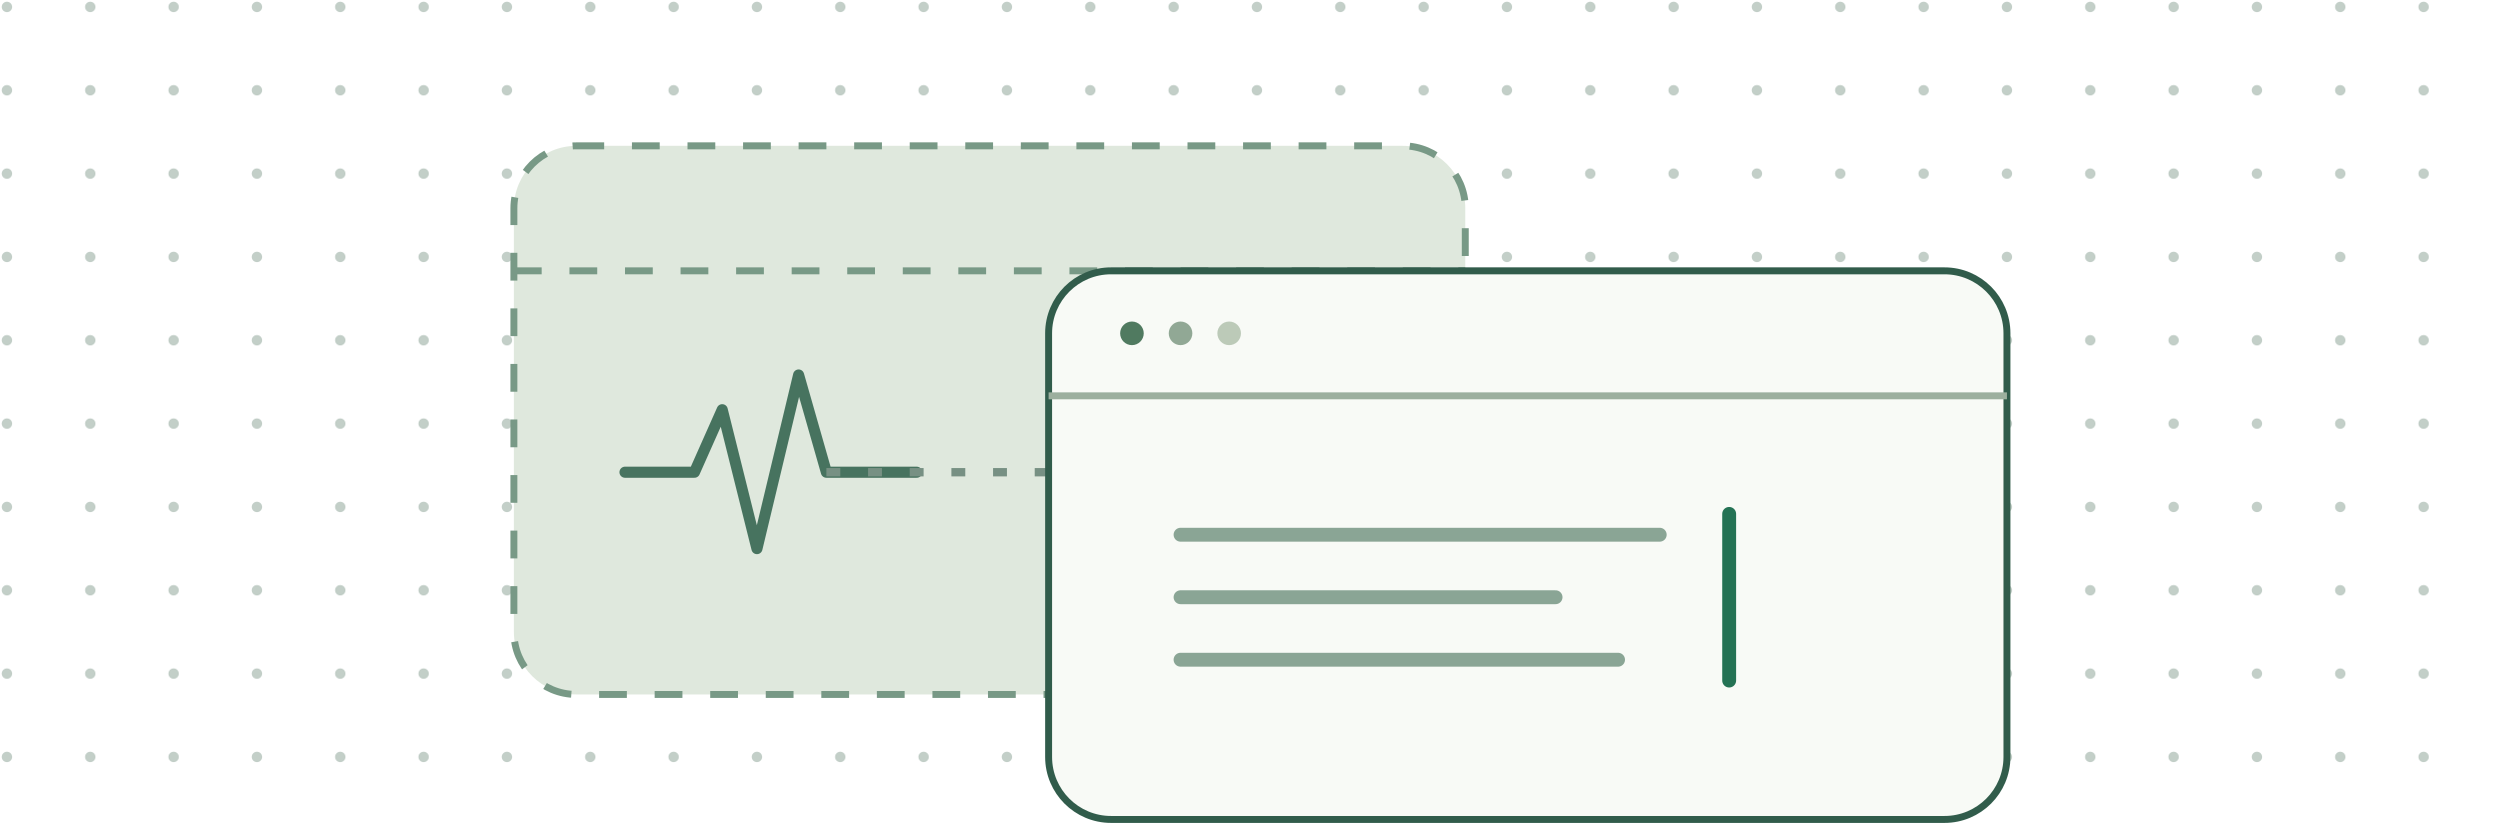
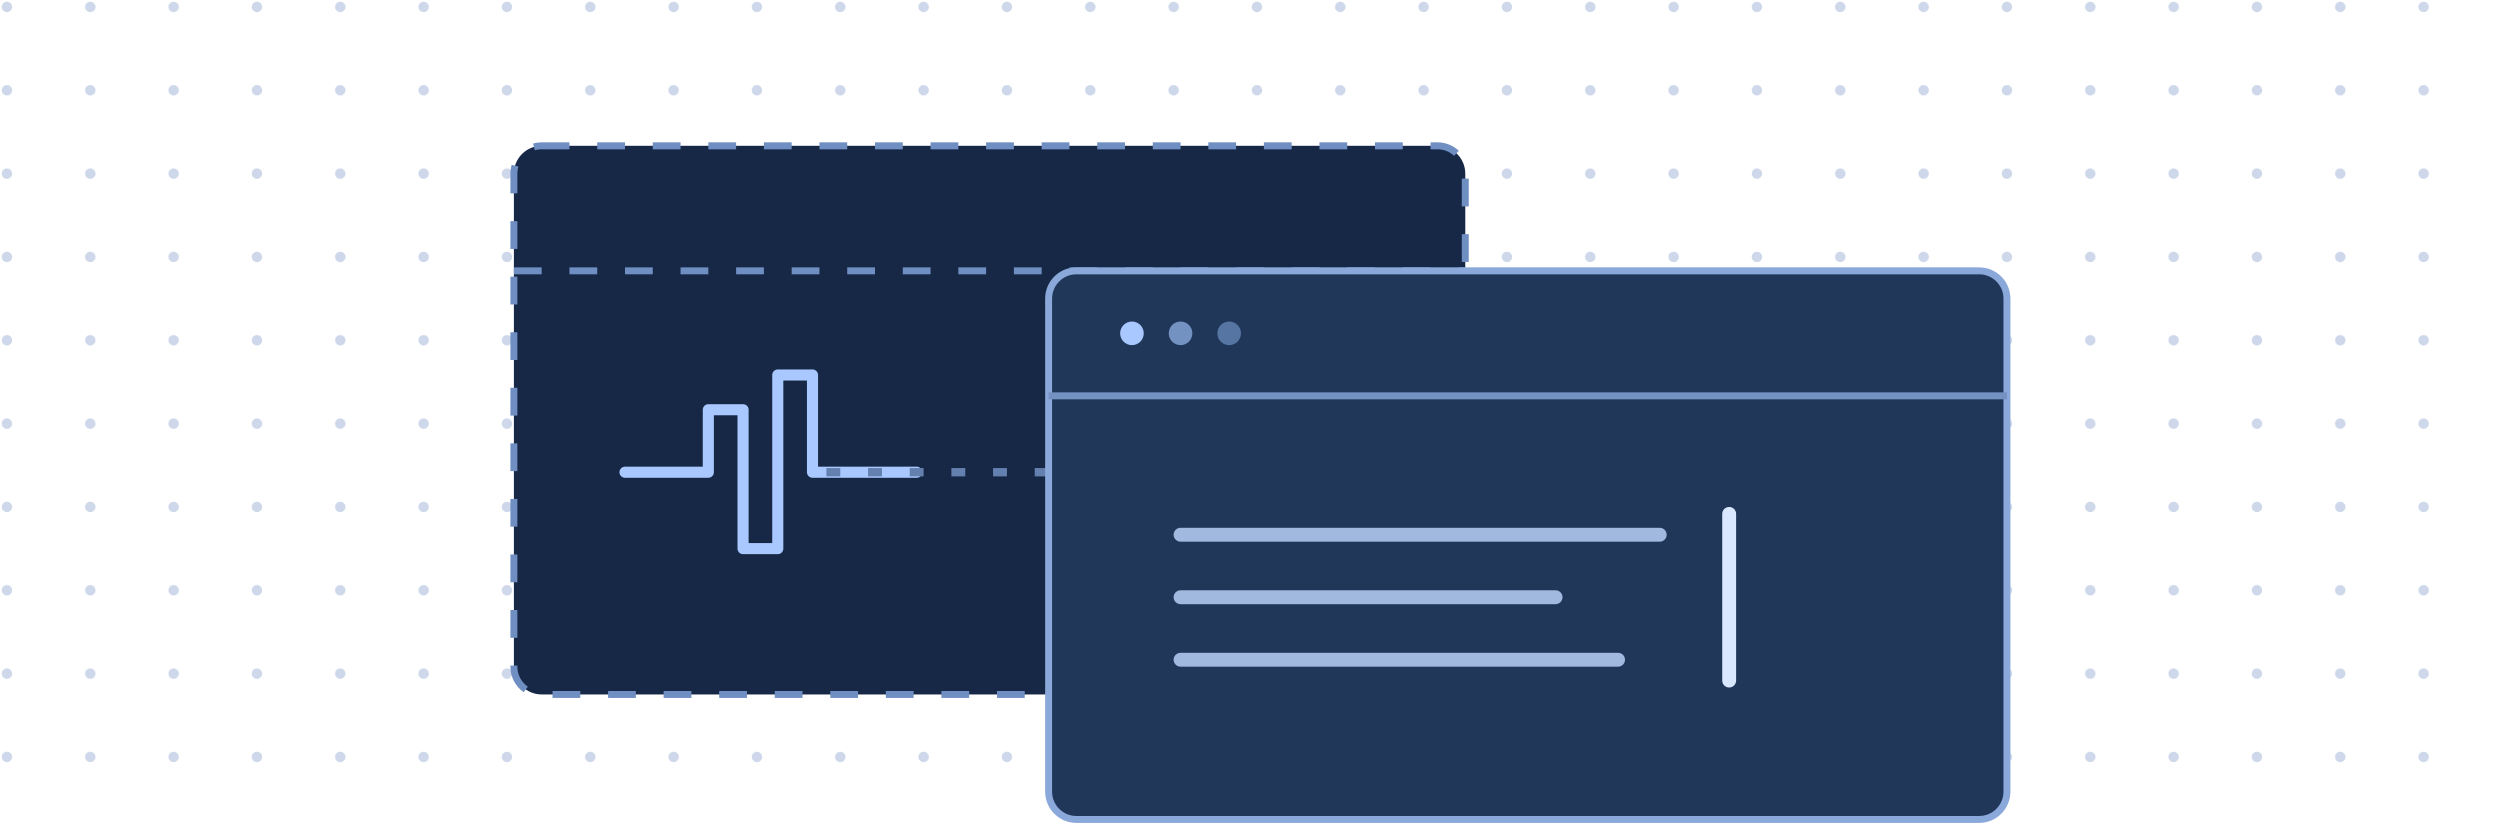
<svg xmlns="http://www.w3.org/2000/svg" viewBox="0 0 360 120" fill="none">
  <defs>
    <pattern id="dots" width="12" height="12" patternUnits="userSpaceOnUse">
-       <circle cx="1" cy="1" r=".75" fill="#4e725f" opacity=".34" />
+       <circle cx="1" cy="1" r=".75" fill="#6f8ec2" opacity=".34" />
    </pattern>
  </defs>
  <path d="M0 0h360v120H0z" fill="url(#dots)" />
-   <rect x="74" y="21" width="137" height="79" rx="9" fill="#dfe8dd" stroke="#789986" stroke-dasharray="4 4" />
-   <path d="M74 39h137" stroke="#789986" stroke-dasharray="4 4" />
-   <path d="M90 68h10l4-9 5 20 6-25 4 14h13" stroke="#47735f" stroke-width="1.6" stroke-linecap="round" stroke-linejoin="round" />
-   <path d="M119 68h37" stroke="#779083" stroke-width="1.2" stroke-dasharray="2 4" />
-   <rect x="151" y="39" width="138" height="79" rx="9" fill="#f8faf6" stroke="#315c4b" />
-   <path d="M151 57h138" stroke="#9caf9e" />
-   <circle cx="163" cy="48" r="1.7" fill="#507a60" />
-   <circle cx="170" cy="48" r="1.7" fill="#91a895" />
-   <circle cx="177" cy="48" r="1.7" fill="#bccab8" />
-   <path d="M170 77h69m-69 9h54m-54 9h63" stroke="#8aa595" stroke-width="2" stroke-linecap="round" />
-   <path d="M249 74v24" stroke="#247254" stroke-width="2" stroke-linecap="round" />
+   <rect x="74" y="21" width="137" height="79" rx="4" fill="#172846" stroke="#6f8ec2" stroke-dasharray="4 4" />
+   <path d="M74 39h137" stroke="#6f8ec2" stroke-dasharray="4 4" />
+   <path d="M90 68h12v-9h5v20h5V54h5v14h15" stroke="#a9c8ff" stroke-width="1.6" stroke-linecap="round" stroke-linejoin="round" />
+   <path d="M119 68h37" stroke="#6380ae" stroke-width="1.2" stroke-dasharray="2 4" />
+   <rect x="151" y="39" width="138" height="79" rx="4" fill="#20375a" stroke="#8aa9da" />
+   <path d="M151 57h138" stroke="#7492c1" />
+   <circle cx="163" cy="48" r="1.7" fill="#a9c8ff" />
+   <circle cx="170" cy="48" r="1.7" fill="#7492c1" />
+   <circle cx="177" cy="48" r="1.7" fill="#5775a2" />
+   <path d="M170 77h69m-69 9h54m-54 9h63" stroke="#a2b9df" stroke-width="2" stroke-linecap="round" />
+   <path d="M249 74v24" stroke="#dae8ff" stroke-width="2" stroke-linecap="round" />
</svg>
